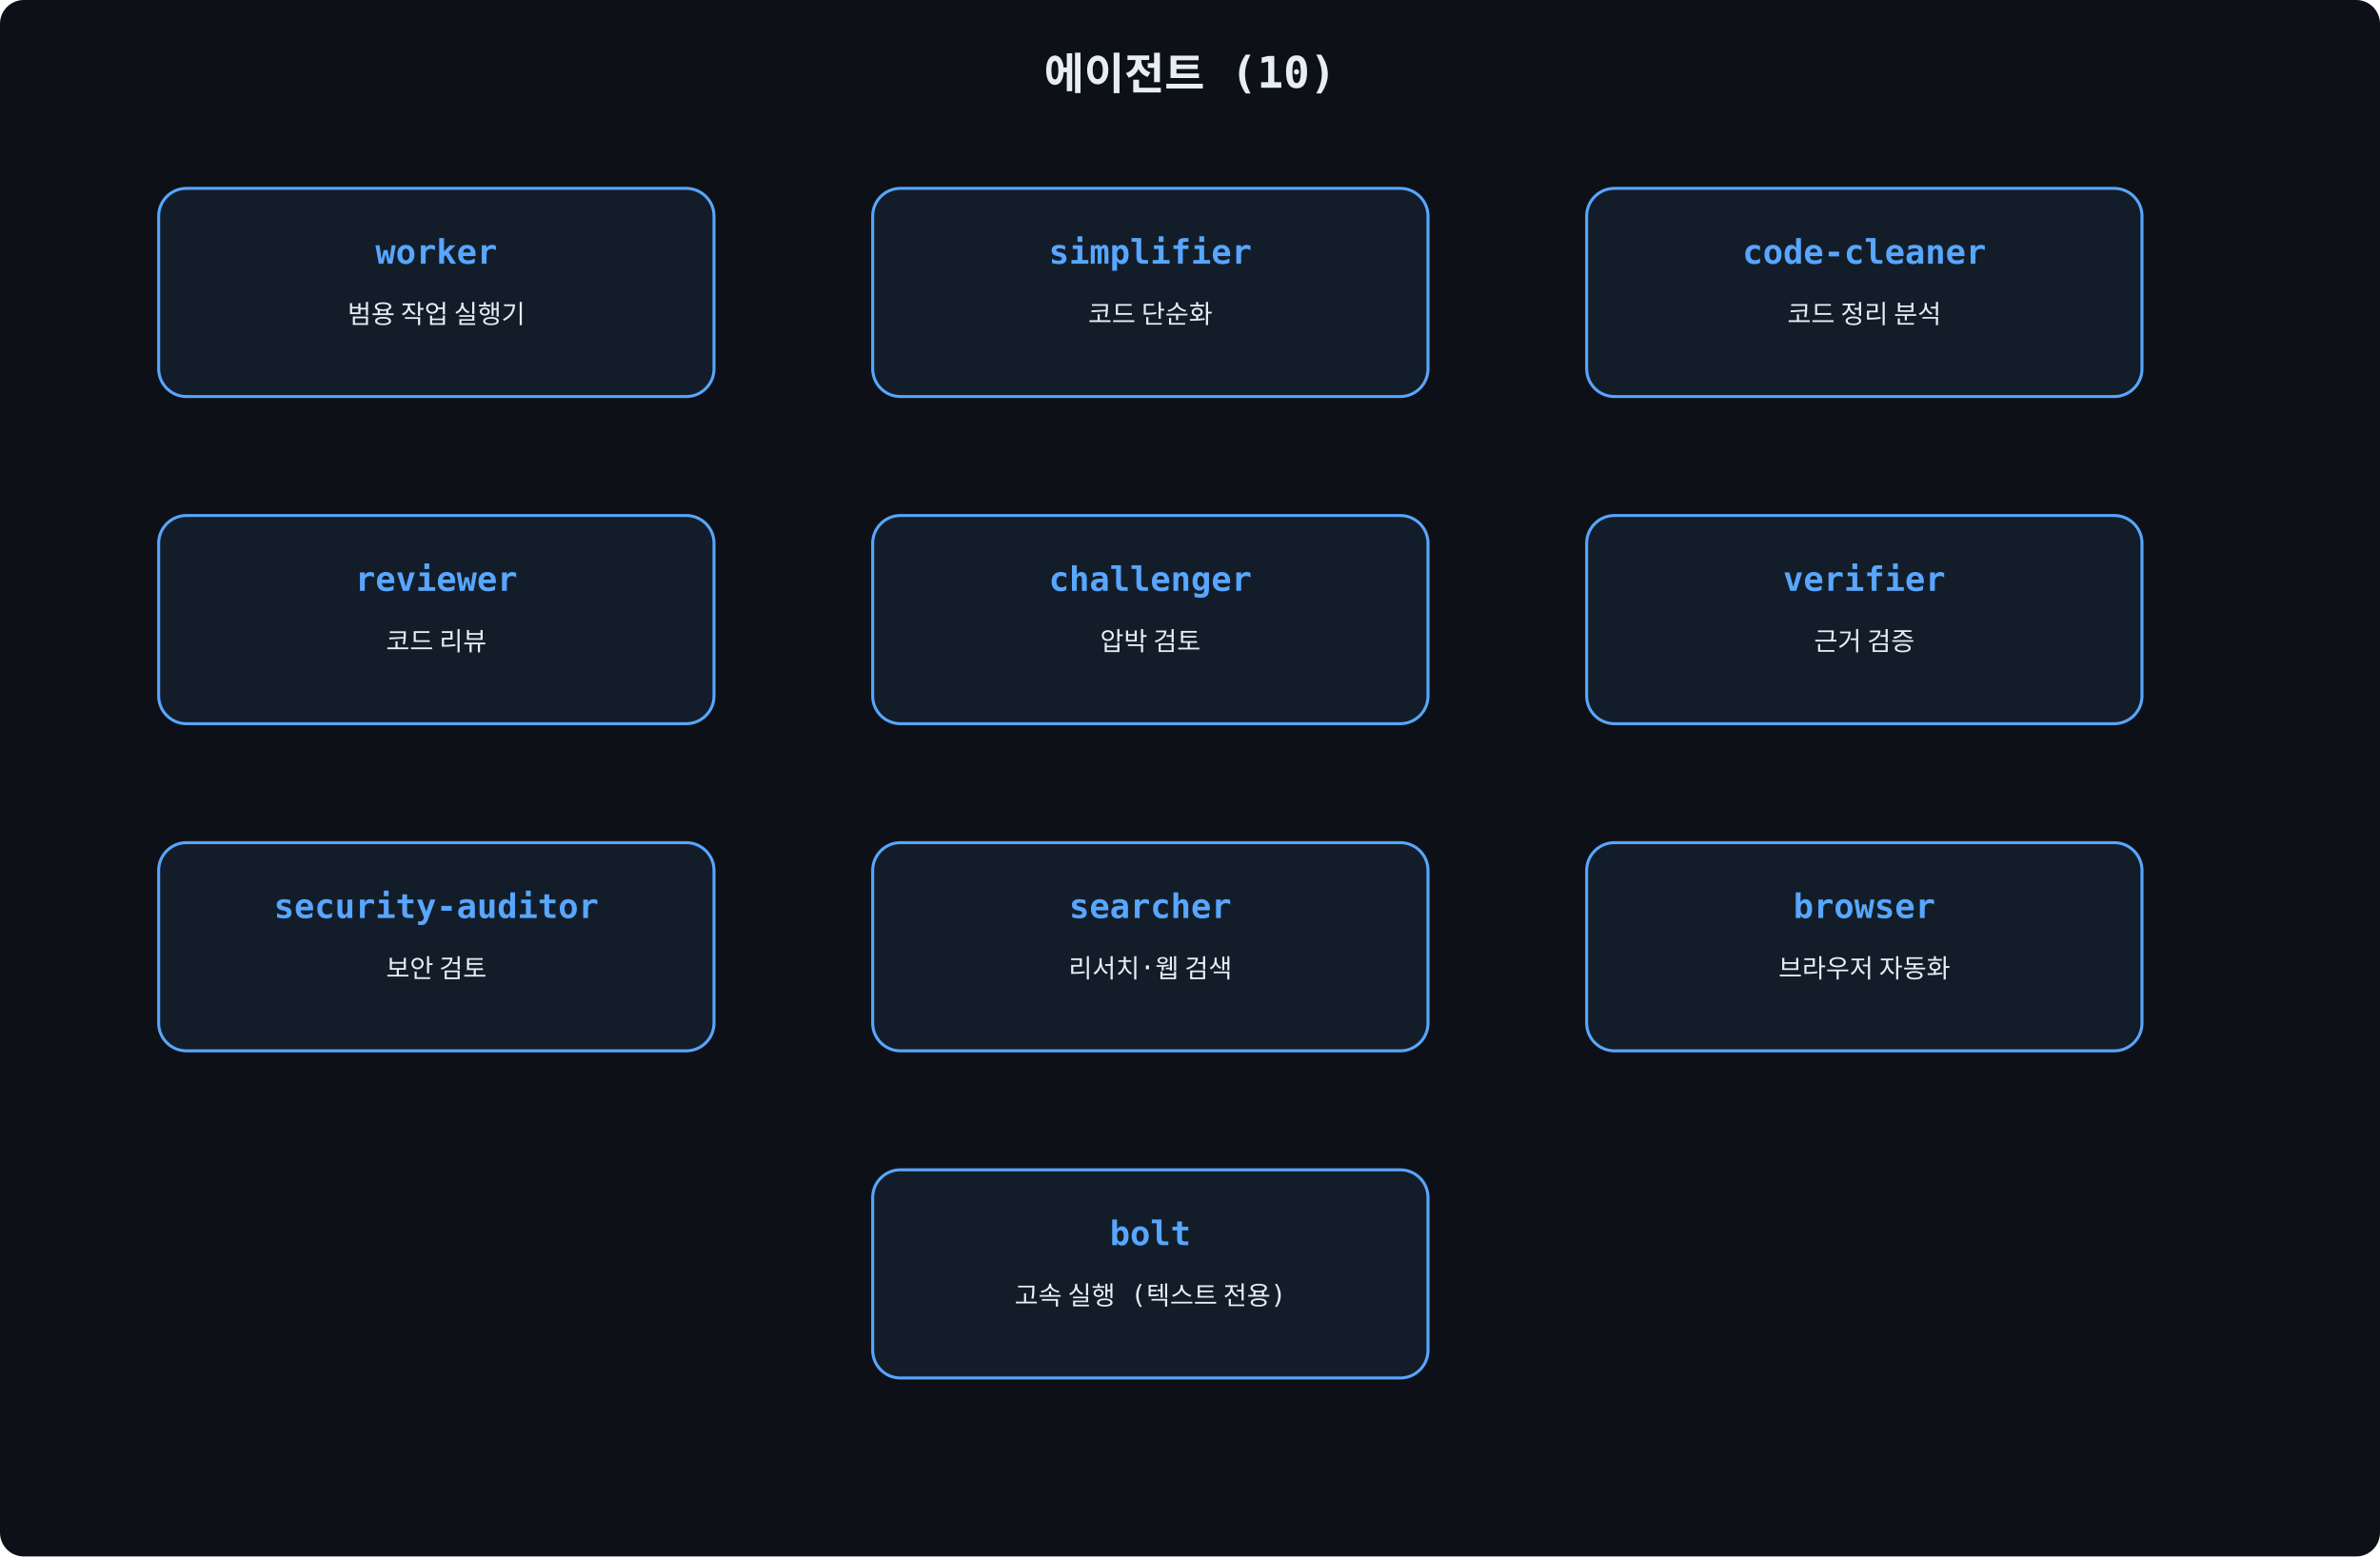
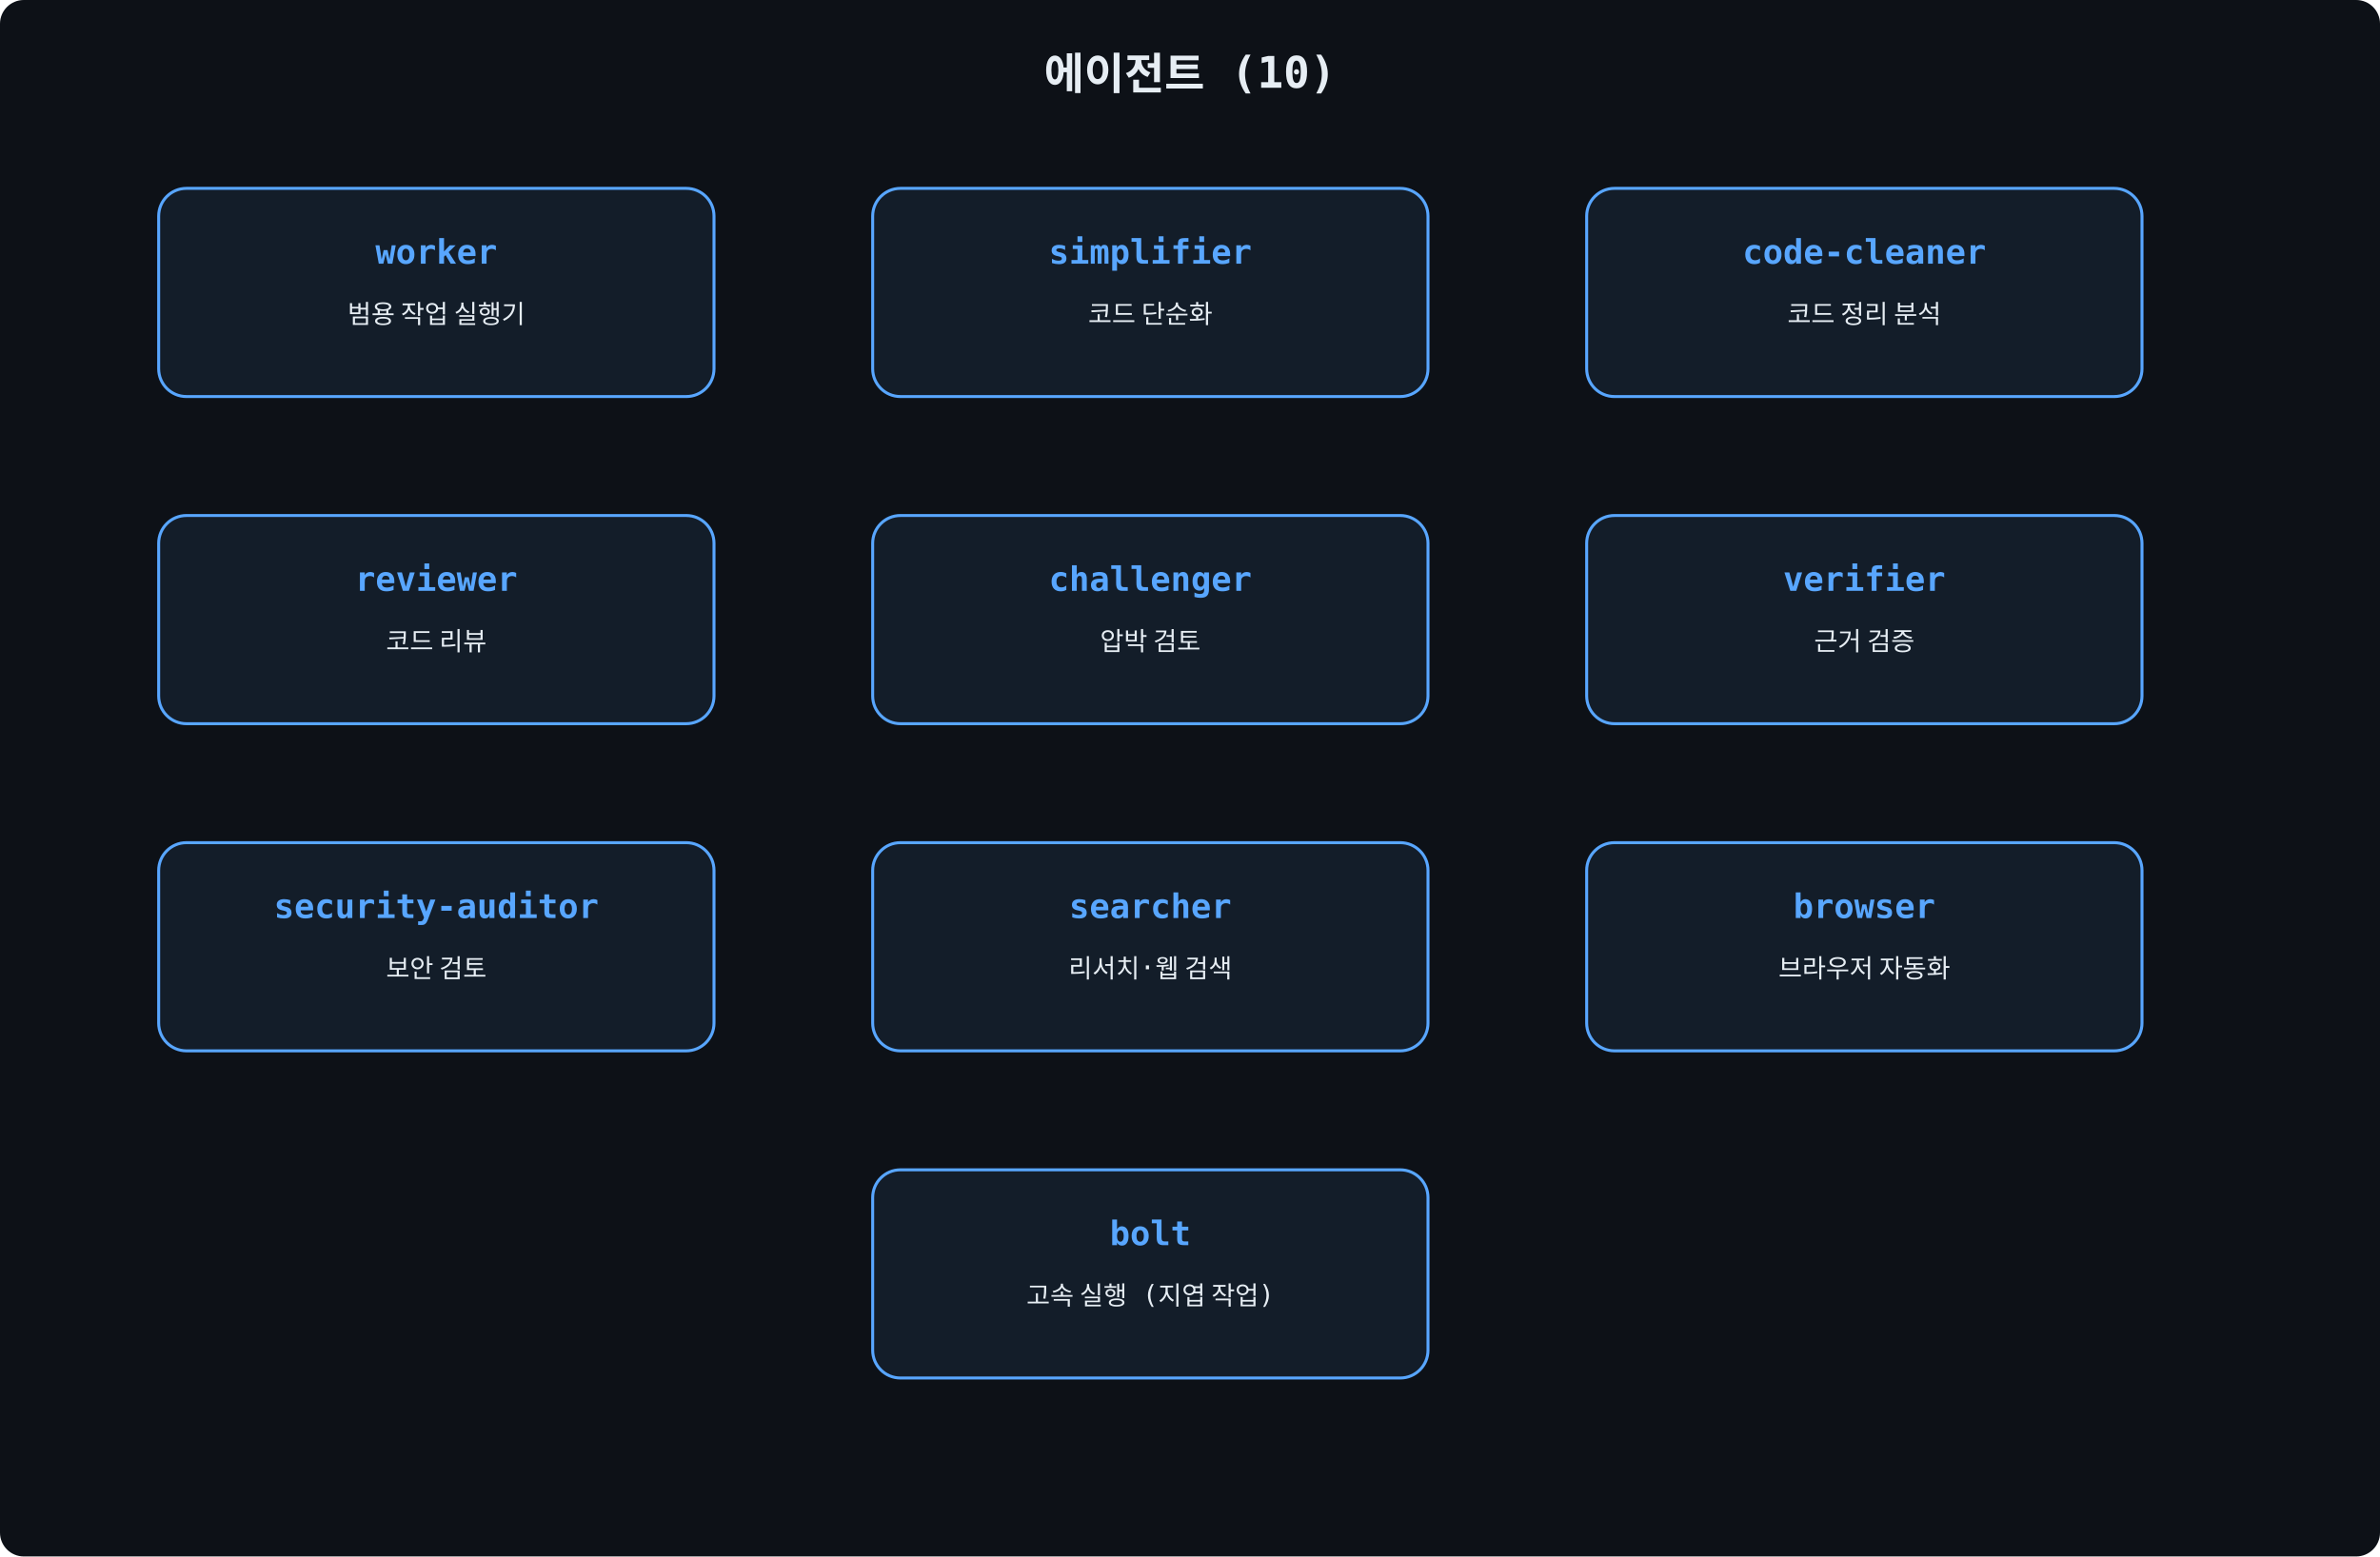
<svg xmlns="http://www.w3.org/2000/svg" viewBox="0 0 1200 785" width="1200" height="785">
  <rect width="1200" height="785" fill="#0d1117" rx="12" />
  <text x="600" y="45" text-anchor="middle" fill="#e6edf3" font-family="monospace, 'Noto Sans KR', sans-serif" font-size="22" font-weight="bold">에이전트 (10)</text>
  <g transform="translate(80,95)">
    <rect width="280" height="105" rx="14" fill="rgba(88,166,255,0.08)" stroke="#58a6ff" stroke-width="1.5" />
    <text x="140" y="38" text-anchor="middle" fill="#58a6ff" font-family="monospace, 'Noto Sans KR', sans-serif" font-size="17" font-weight="bold">worker</text>
    <text x="140" y="68" text-anchor="middle" fill="#e6edf3" font-family="monospace, 'Noto Sans KR', sans-serif" font-size="13">범용 작업 실행기</text>
  </g>
  <g transform="translate(440,95)">
    <rect width="280" height="105" rx="14" fill="rgba(88,166,255,0.08)" stroke="#58a6ff" stroke-width="1.5" />
    <text x="140" y="38" text-anchor="middle" fill="#58a6ff" font-family="monospace, 'Noto Sans KR', sans-serif" font-size="17" font-weight="bold">simplifier</text>
    <text x="140" y="68" text-anchor="middle" fill="#e6edf3" font-family="monospace, 'Noto Sans KR', sans-serif" font-size="13">코드 단순화</text>
  </g>
  <g transform="translate(800,95)">
    <rect width="280" height="105" rx="14" fill="rgba(88,166,255,0.08)" stroke="#58a6ff" stroke-width="1.5" />
    <text x="140" y="38" text-anchor="middle" fill="#58a6ff" font-family="monospace, 'Noto Sans KR', sans-serif" font-size="17" font-weight="bold">code-cleaner</text>
    <text x="140" y="68" text-anchor="middle" fill="#e6edf3" font-family="monospace, 'Noto Sans KR', sans-serif" font-size="13">코드 정리 분석</text>
  </g>
  <g transform="translate(80,260)">
    <rect width="280" height="105" rx="14" fill="rgba(88,166,255,0.08)" stroke="#58a6ff" stroke-width="1.5" />
    <text x="140" y="38" text-anchor="middle" fill="#58a6ff" font-family="monospace, 'Noto Sans KR', sans-serif" font-size="17" font-weight="bold">reviewer</text>
    <text x="140" y="68" text-anchor="middle" fill="#e6edf3" font-family="monospace, 'Noto Sans KR', sans-serif" font-size="13">코드 리뷰</text>
  </g>
  <g transform="translate(440,260)">
    <rect width="280" height="105" rx="14" fill="rgba(88,166,255,0.08)" stroke="#58a6ff" stroke-width="1.5" />
    <text x="140" y="38" text-anchor="middle" fill="#58a6ff" font-family="monospace, 'Noto Sans KR', sans-serif" font-size="17" font-weight="bold">challenger</text>
    <text x="140" y="68" text-anchor="middle" fill="#e6edf3" font-family="monospace, 'Noto Sans KR', sans-serif" font-size="13">압박 검토</text>
  </g>
  <g transform="translate(800,260)">
    <rect width="280" height="105" rx="14" fill="rgba(88,166,255,0.08)" stroke="#58a6ff" stroke-width="1.5" />
    <text x="140" y="38" text-anchor="middle" fill="#58a6ff" font-family="monospace, 'Noto Sans KR', sans-serif" font-size="17" font-weight="bold">verifier</text>
    <text x="140" y="68" text-anchor="middle" fill="#e6edf3" font-family="monospace, 'Noto Sans KR', sans-serif" font-size="13">근거 검증</text>
  </g>
  <g transform="translate(80,425)">
    <rect width="280" height="105" rx="14" fill="rgba(88,166,255,0.08)" stroke="#58a6ff" stroke-width="1.5" />
    <text x="140" y="38" text-anchor="middle" fill="#58a6ff" font-family="monospace, 'Noto Sans KR', sans-serif" font-size="17" font-weight="bold">security-auditor</text>
    <text x="140" y="68" text-anchor="middle" fill="#e6edf3" font-family="monospace, 'Noto Sans KR', sans-serif" font-size="13">보안 검토</text>
  </g>
  <g transform="translate(440,425)">
    <rect width="280" height="105" rx="14" fill="rgba(88,166,255,0.08)" stroke="#58a6ff" stroke-width="1.5" />
    <text x="140" y="38" text-anchor="middle" fill="#58a6ff" font-family="monospace, 'Noto Sans KR', sans-serif" font-size="17" font-weight="bold">searcher</text>
    <text x="140" y="68" text-anchor="middle" fill="#e6edf3" font-family="monospace, 'Noto Sans KR', sans-serif" font-size="13">리서치·웹 검색</text>
  </g>
  <g transform="translate(800,425)">
    <rect width="280" height="105" rx="14" fill="rgba(88,166,255,0.08)" stroke="#58a6ff" stroke-width="1.5" />
    <text x="140" y="38" text-anchor="middle" fill="#58a6ff" font-family="monospace, 'Noto Sans KR', sans-serif" font-size="17" font-weight="bold">browser</text>
    <text x="140" y="68" text-anchor="middle" fill="#e6edf3" font-family="monospace, 'Noto Sans KR', sans-serif" font-size="13">브라우저 자동화</text>
  </g>
  <g transform="translate(440,590)">
    <rect width="280" height="105" rx="14" fill="rgba(88,166,255,0.08)" stroke="#58a6ff" stroke-width="1.5" />
    <text x="140" y="38" text-anchor="middle" fill="#58a6ff" font-family="monospace, 'Noto Sans KR', sans-serif" font-size="17" font-weight="bold">bolt</text>
-     <text x="140" y="68" text-anchor="middle" fill="#e6edf3" font-family="monospace, 'Noto Sans KR', sans-serif" font-size="13">고속 실행 (텍스트 전용)</text>
+     <text x="140" y="68" text-anchor="middle" fill="#e6edf3" font-family="monospace, 'Noto Sans KR', sans-serif" font-size="13">고속 실행 (지엽 작업)</text>
  </g>
</svg>
